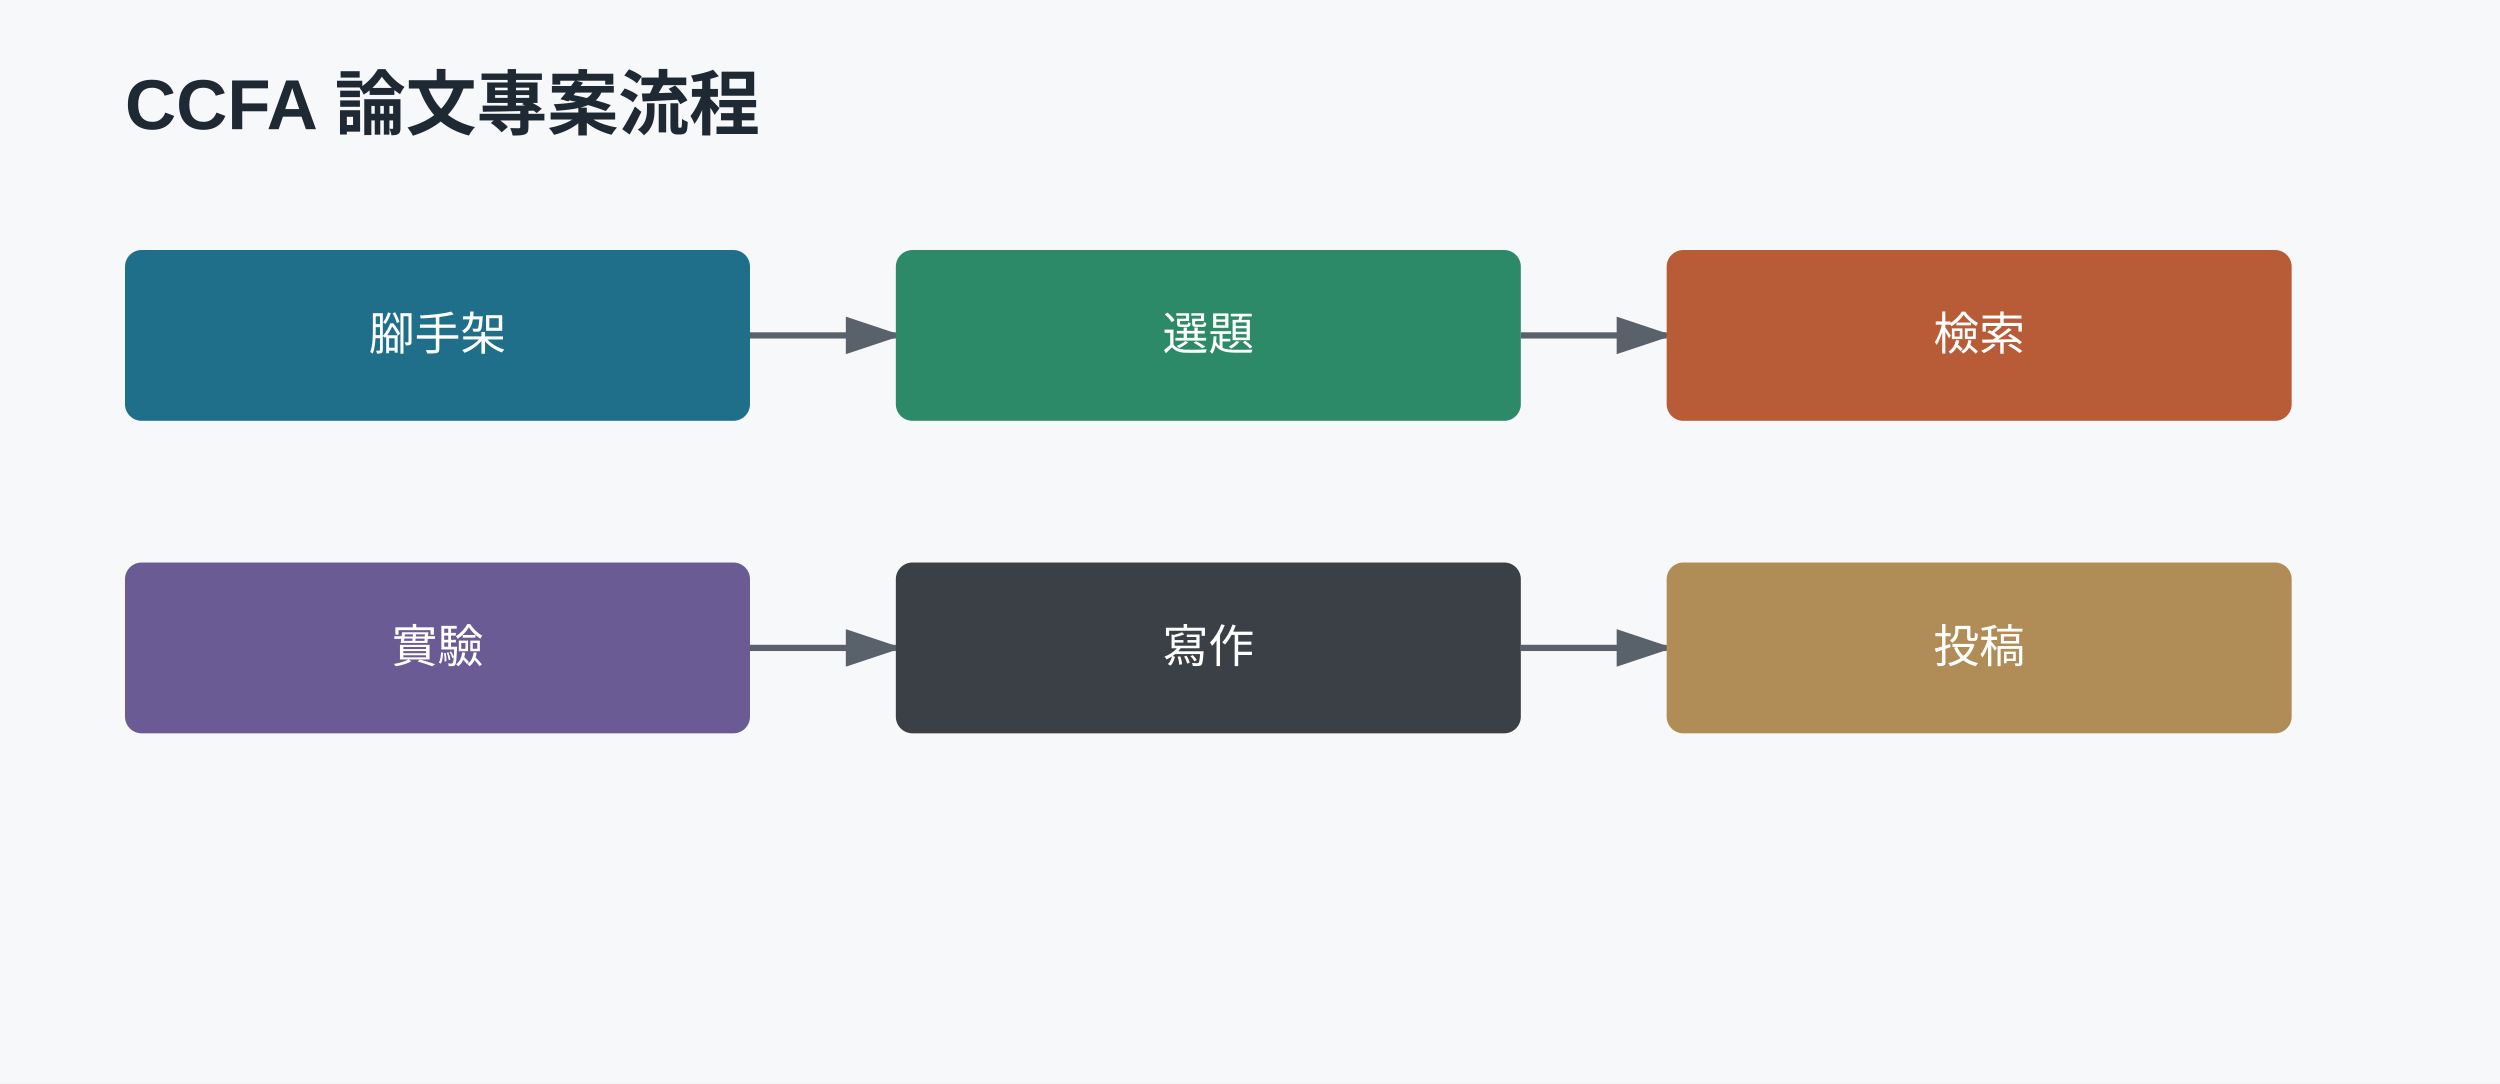
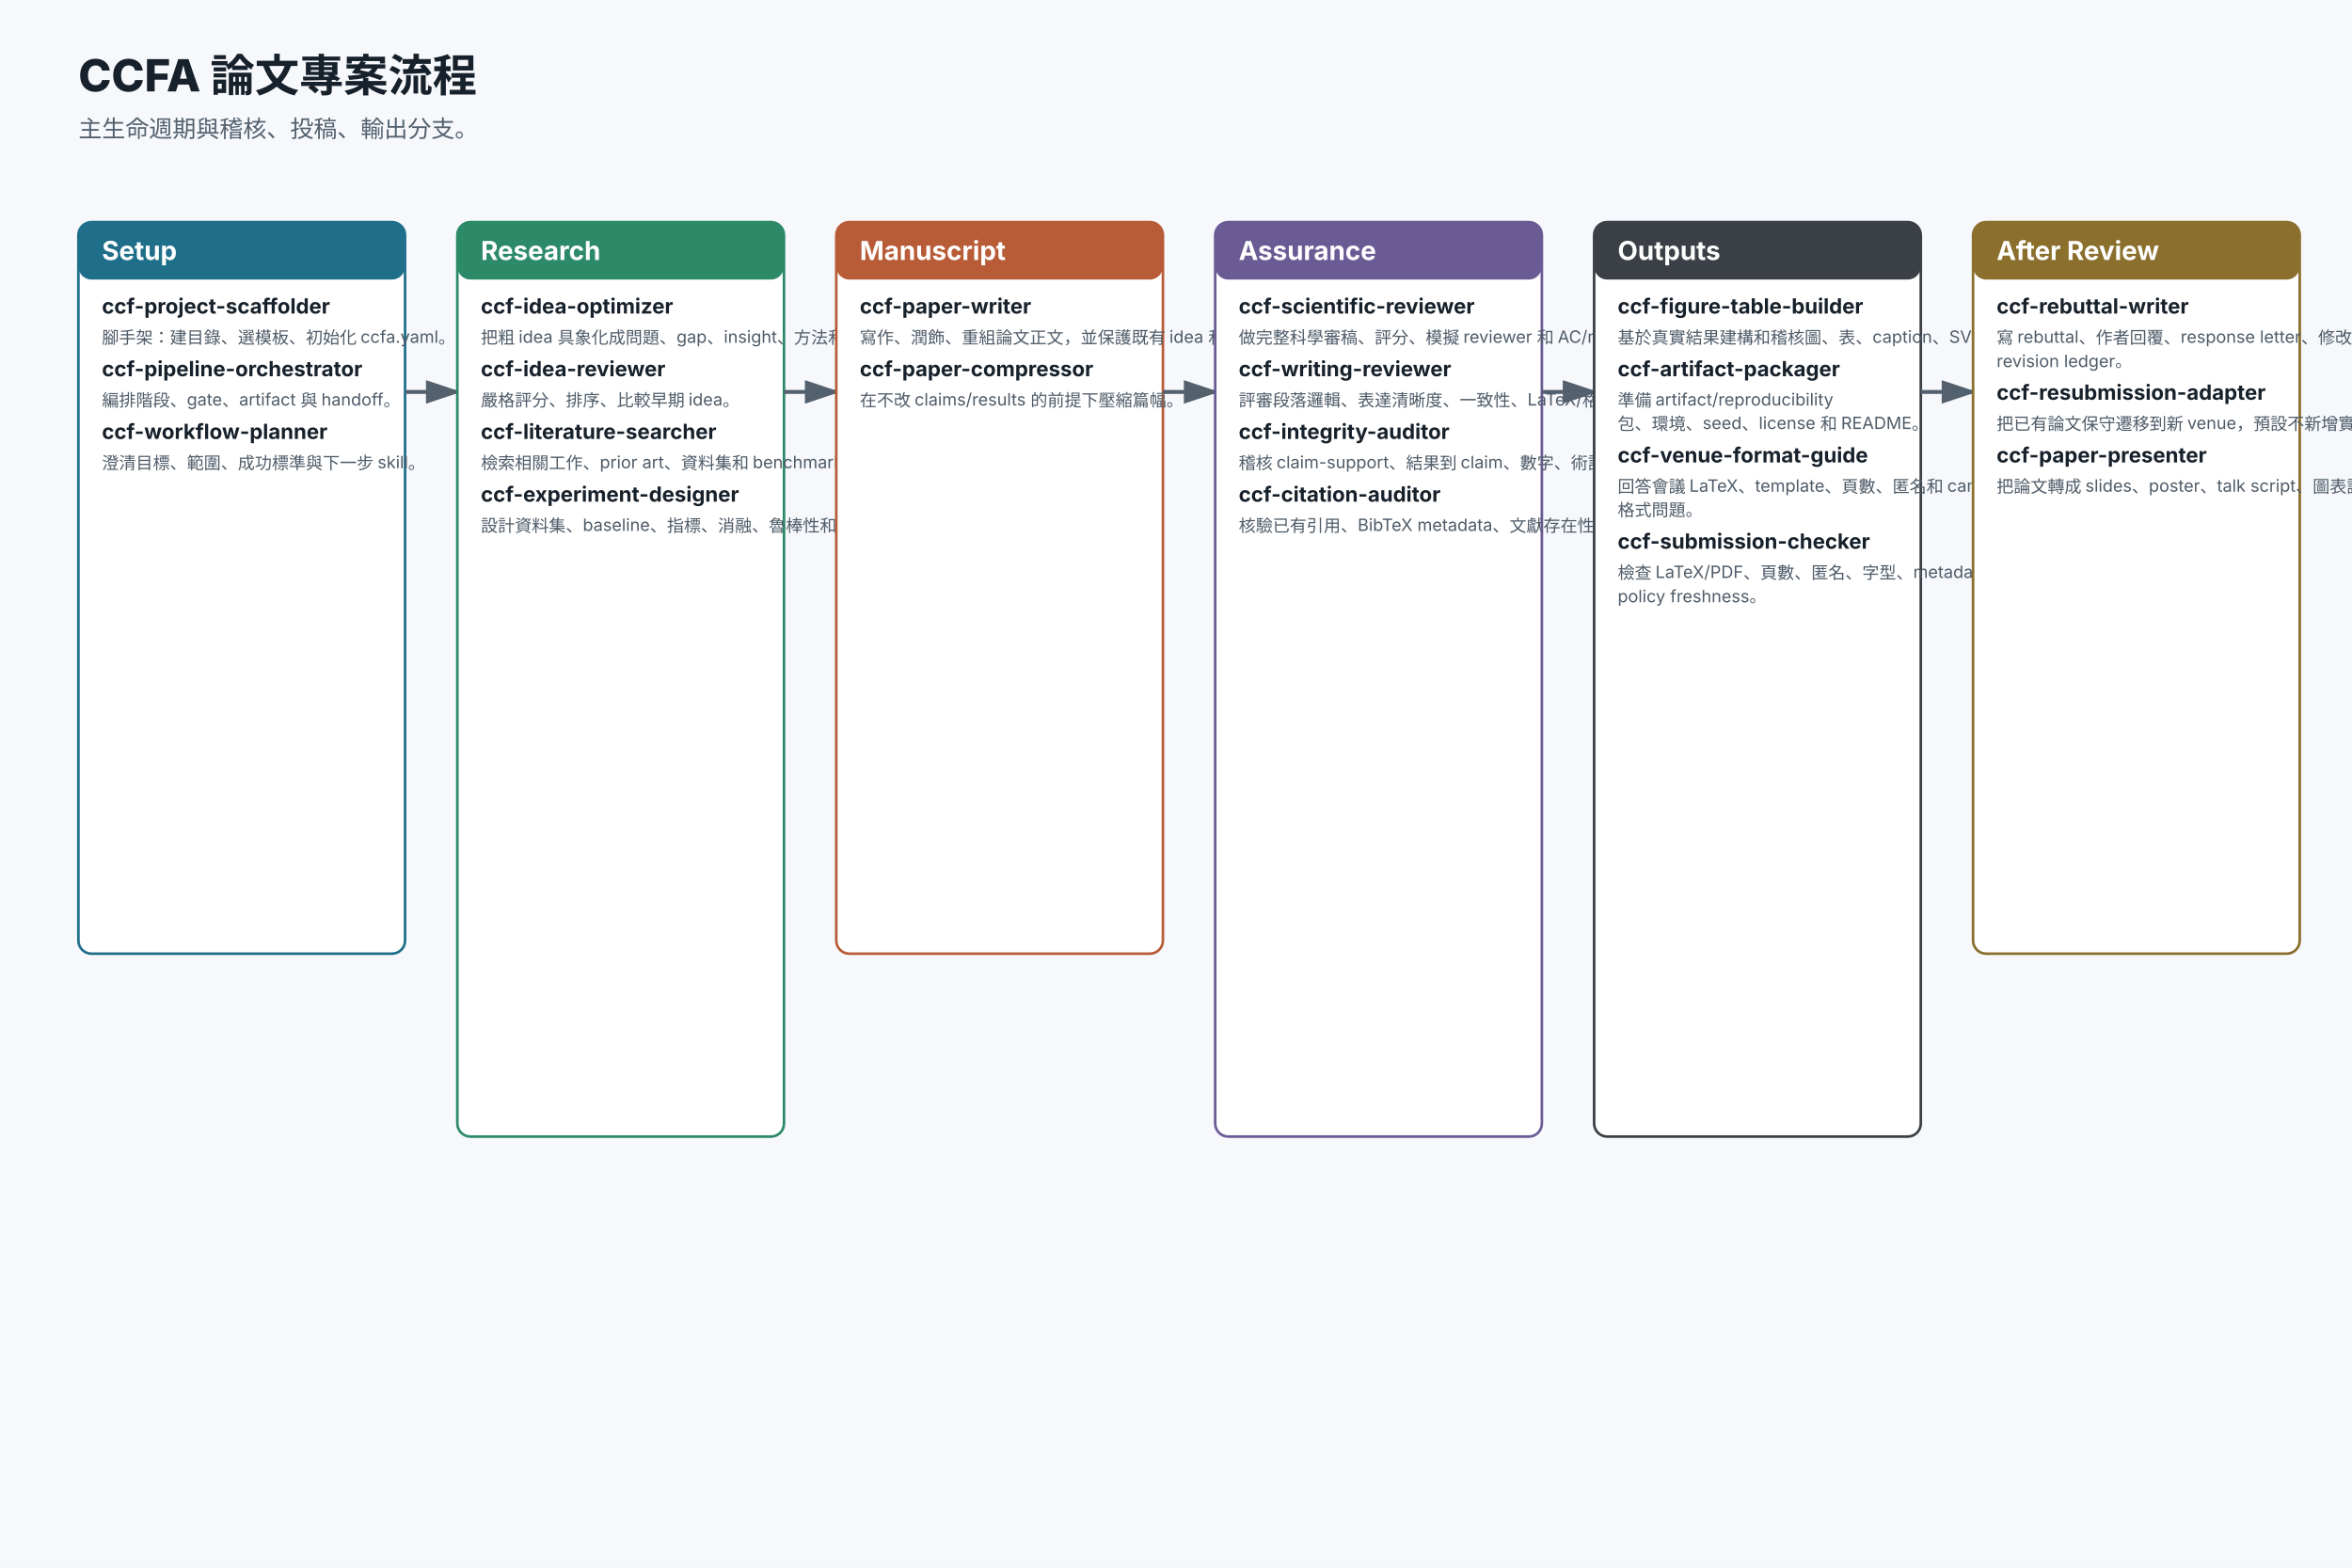
- <svg xmlns="http://www.w3.org/2000/svg" width="1200" height="520" viewBox="0 0 1200 520">
+ <svg xmlns="http://www.w3.org/2000/svg" width="1800" height="1200" viewBox="0 0 1800 1200">
+   <rect width="1800" height="1200" fill="#f6f8fb" />
+   <text x="60" y="70" font-family="Inter, Arial, sans-serif" font-size="34" font-weight="800" fill="#17212b" text-anchor="start">CCFA 論文專案流程</text>
+   <text x="60" y="105" font-family="Inter, Arial, sans-serif" font-size="18" font-weight="400" fill="#52606d" text-anchor="start">主生命週期與稽核、投稿、輸出分支。</text>
  <defs>
    <marker id="arrow" markerWidth="10" markerHeight="10" refX="8" refY="3" orient="auto">
-       <path d="M0,0 L0,6 L9,3 z" fill="#59616b" />
+       <path d="M0,0 L0,6 L9,3 z" fill="#53606d" />
    </marker>
  </defs>
-   <rect width="1200" height="520" fill="#f7f8fa" />
-   <text x="60" y="62" font-family="Arial, sans-serif" font-size="34" font-weight="700" fill="#1f2933">CCFA 論文專案流程</text>
-   <rect x="60" y="120" width="300" height="82" rx="8" fill="#1F6F8B" />
-   <text x="210" y="168" text-anchor="middle" font-family="Arial, sans-serif" font-size="22" fill="#ffffff">腳手架</text>
-   <line x1="360" y1="161" x2="430" y2="161" stroke="#59616b" stroke-width="3" marker-end="url(#arrow)" />
-   <rect x="430" y="120" width="300" height="82" rx="8" fill="#2D8A68" />
-   <text x="580" y="168" text-anchor="middle" font-family="Arial, sans-serif" font-size="22" fill="#ffffff">選題</text>
-   <line x1="730" y1="161" x2="800" y2="161" stroke="#59616b" stroke-width="3" marker-end="url(#arrow)" />
-   <rect x="800" y="120" width="300" height="82" rx="8" fill="#B85C38" />
-   <text x="950" y="168" text-anchor="middle" font-family="Arial, sans-serif" font-size="22" fill="#ffffff">檢索</text>
-   <rect x="60" y="270" width="300" height="82" rx="8" fill="#6B5B95" />
-   <text x="210" y="318" text-anchor="middle" font-family="Arial, sans-serif" font-size="22" fill="#ffffff">實驗</text>
-   <line x1="360" y1="311" x2="430" y2="311" stroke="#59616b" stroke-width="3" marker-end="url(#arrow)" />
-   <rect x="430" y="270" width="300" height="82" rx="8" fill="#3B3F46" />
-   <text x="580" y="318" text-anchor="middle" font-family="Arial, sans-serif" font-size="22" fill="#ffffff">寫作</text>
-   <line x1="730" y1="311" x2="800" y2="311" stroke="#59616b" stroke-width="3" marker-end="url(#arrow)" />
-   <rect x="800" y="270" width="300" height="82" rx="8" fill="#B08D57" />
-   <text x="950" y="318" text-anchor="middle" font-family="Arial, sans-serif" font-size="22" fill="#ffffff">投稿</text>
+   <rect x="60" y="170" width="250" height="560" rx="10" fill="#ffffff" stroke="#1F6F8B" stroke-width="2" />
+   <rect x="60" y="170" width="250" height="44" rx="10" fill="#1F6F8B" />
+   <text x="78" y="199" font-family="Inter, Arial, sans-serif" font-size="20" font-weight="700" fill="#ffffff" text-anchor="start">Setup</text>
+   <text x="78" y="240" font-family="Inter, Arial, sans-serif" font-size="16" font-weight="700" fill="#17212b" text-anchor="start">ccf-project-scaffolder</text>
+   <text x="78" y="263" font-family="Inter, Arial, sans-serif" font-size="13" font-weight="400" fill="#4e5b68" text-anchor="start">腳手架：建目錄、選模板、初始化 ccfa.yaml。</text>
+   <text x="78" y="288" font-family="Inter, Arial, sans-serif" font-size="16" font-weight="700" fill="#17212b" text-anchor="start">ccf-pipeline-orchestrator</text>
+   <text x="78" y="311" font-family="Inter, Arial, sans-serif" font-size="13" font-weight="400" fill="#4e5b68" text-anchor="start">編排階段、gate、artifact 與 handoff。</text>
+   <text x="78" y="336" font-family="Inter, Arial, sans-serif" font-size="16" font-weight="700" fill="#17212b" text-anchor="start">ccf-workflow-planner</text>
+   <text x="78" y="359" font-family="Inter, Arial, sans-serif" font-size="13" font-weight="400" fill="#4e5b68" text-anchor="start">澄清目標、範圍、成功標準與下一步 skill。</text>
+   <line x1="310" y1="300" x2="350" y2="300" stroke="#53606d" stroke-width="3" marker-end="url(#arrow)" />
+   <rect x="350" y="170" width="250" height="700" rx="10" fill="#ffffff" stroke="#2D8A68" stroke-width="2" />
+   <rect x="350" y="170" width="250" height="44" rx="10" fill="#2D8A68" />
+   <text x="368" y="199" font-family="Inter, Arial, sans-serif" font-size="20" font-weight="700" fill="#ffffff" text-anchor="start">Research</text>
+   <text x="368" y="240" font-family="Inter, Arial, sans-serif" font-size="16" font-weight="700" fill="#17212b" text-anchor="start">ccf-idea-optimizer</text>
+   <text x="368" y="263" font-family="Inter, Arial, sans-serif" font-size="13" font-weight="400" fill="#4e5b68" text-anchor="start">把粗 idea 具象化成問題、gap、insight、方法和證據計畫。</text>
+   <text x="368" y="288" font-family="Inter, Arial, sans-serif" font-size="16" font-weight="700" fill="#17212b" text-anchor="start">ccf-idea-reviewer</text>
+   <text x="368" y="311" font-family="Inter, Arial, sans-serif" font-size="13" font-weight="400" fill="#4e5b68" text-anchor="start">嚴格評分、排序、比較早期 idea。</text>
+   <text x="368" y="336" font-family="Inter, Arial, sans-serif" font-size="16" font-weight="700" fill="#17212b" text-anchor="start">ccf-literature-searcher</text>
+   <text x="368" y="359" font-family="Inter, Arial, sans-serif" font-size="13" font-weight="400" fill="#4e5b68" text-anchor="start">檢索相關工作、prior art、資料集和 benchmark。</text>
+   <text x="368" y="384" font-family="Inter, Arial, sans-serif" font-size="16" font-weight="700" fill="#17212b" text-anchor="start">ccf-experiment-designer</text>
+   <text x="368" y="407" font-family="Inter, Arial, sans-serif" font-size="13" font-weight="400" fill="#4e5b68" text-anchor="start">設計資料集、baseline、指標、消融、魯棒性和結果表模板。</text>
+   <line x1="600" y1="300" x2="640" y2="300" stroke="#53606d" stroke-width="3" marker-end="url(#arrow)" />
+   <rect x="640" y="170" width="250" height="560" rx="10" fill="#ffffff" stroke="#B85C38" stroke-width="2" />
+   <rect x="640" y="170" width="250" height="44" rx="10" fill="#B85C38" />
+   <text x="658" y="199" font-family="Inter, Arial, sans-serif" font-size="20" font-weight="700" fill="#ffffff" text-anchor="start">Manuscript</text>
+   <text x="658" y="240" font-family="Inter, Arial, sans-serif" font-size="16" font-weight="700" fill="#17212b" text-anchor="start">ccf-paper-writer</text>
+   <text x="658" y="263" font-family="Inter, Arial, sans-serif" font-size="13" font-weight="400" fill="#4e5b68" text-anchor="start">寫作、潤飾、重組論文正文，並保護既有 idea 和證據邊界。</text>
+   <text x="658" y="288" font-family="Inter, Arial, sans-serif" font-size="16" font-weight="700" fill="#17212b" text-anchor="start">ccf-paper-compressor</text>
+   <text x="658" y="311" font-family="Inter, Arial, sans-serif" font-size="13" font-weight="400" fill="#4e5b68" text-anchor="start">在不改 claims/results 的前提下壓縮篇幅。</text>
+   <line x1="890" y1="300" x2="930" y2="300" stroke="#53606d" stroke-width="3" marker-end="url(#arrow)" />
+   <rect x="930" y="170" width="250" height="700" rx="10" fill="#ffffff" stroke="#6B5B95" stroke-width="2" />
+   <rect x="930" y="170" width="250" height="44" rx="10" fill="#6B5B95" />
+   <text x="948" y="199" font-family="Inter, Arial, sans-serif" font-size="20" font-weight="700" fill="#ffffff" text-anchor="start">Assurance</text>
+   <text x="948" y="240" font-family="Inter, Arial, sans-serif" font-size="16" font-weight="700" fill="#17212b" text-anchor="start">ccf-scientific-reviewer</text>
+   <text x="948" y="263" font-family="Inter, Arial, sans-serif" font-size="13" font-weight="400" fill="#4e5b68" text-anchor="start">做完整科學審稿、評分、模擬 reviewer 和 AC/meta-review。</text>
+   <text x="948" y="288" font-family="Inter, Arial, sans-serif" font-size="16" font-weight="700" fill="#17212b" text-anchor="start">ccf-writing-reviewer</text>
+   <text x="948" y="311" font-family="Inter, Arial, sans-serif" font-size="13" font-weight="400" fill="#4e5b68" text-anchor="start">評審段落邏輯、表達清晰度、一致性、LaTeX/格式和展示風險。</text>
+   <text x="948" y="336" font-family="Inter, Arial, sans-serif" font-size="16" font-weight="700" fill="#17212b" text-anchor="start">ccf-integrity-auditor</text>
+   <text x="948" y="359" font-family="Inter, Arial, sans-serif" font-size="13" font-weight="400" fill="#4e5b68" text-anchor="start">稽核 claim-support、結果到 claim、數字、術語和圖表一致性。</text>
+   <text x="948" y="384" font-family="Inter, Arial, sans-serif" font-size="16" font-weight="700" fill="#17212b" text-anchor="start">ccf-citation-auditor</text>
+   <text x="948" y="407" font-family="Inter, Arial, sans-serif" font-size="13" font-weight="400" fill="#4e5b68" text-anchor="start">核驗已有引用、BibTeX metadata、文獻存在性和引用上下文支撐。</text>
+   <line x1="1180" y1="300" x2="1220" y2="300" stroke="#53606d" stroke-width="3" marker-end="url(#arrow)" />
+   <rect x="1220" y="170" width="250" height="700" rx="10" fill="#ffffff" stroke="#3B3F46" stroke-width="2" />
+   <rect x="1220" y="170" width="250" height="44" rx="10" fill="#3B3F46" />
+   <text x="1238" y="199" font-family="Inter, Arial, sans-serif" font-size="20" font-weight="700" fill="#ffffff" text-anchor="start">Outputs</text>
+   <text x="1238" y="240" font-family="Inter, Arial, sans-serif" font-size="16" font-weight="700" fill="#17212b" text-anchor="start">ccf-figure-table-builder</text>
+   <text x="1238" y="263" font-family="Inter, Arial, sans-serif" font-size="13" font-weight="400" fill="#4e5b68" text-anchor="start">基於真實結果建構和稽核圖、表、caption、SVG/PDF。</text>
+   <text x="1238" y="288" font-family="Inter, Arial, sans-serif" font-size="16" font-weight="700" fill="#17212b" text-anchor="start">ccf-artifact-packager</text>
+   <text x="1238" y="311" font-family="Inter, Arial, sans-serif" font-size="13" font-weight="400" fill="#4e5b68" text-anchor="start">準備 artifact/reproducibility</text>
+   <text x="1238" y="329" font-family="Inter, Arial, sans-serif" font-size="13" font-weight="400" fill="#4e5b68" text-anchor="start">包、環境、seed、license 和 README。</text>
+   <text x="1238" y="354" font-family="Inter, Arial, sans-serif" font-size="16" font-weight="700" fill="#17212b" text-anchor="start">ccf-venue-format-guide</text>
+   <text x="1238" y="377" font-family="Inter, Arial, sans-serif" font-size="13" font-weight="400" fill="#4e5b68" text-anchor="start">回答會議 LaTeX、template、頁數、匿名和 camera-ready</text>
+   <text x="1238" y="395" font-family="Inter, Arial, sans-serif" font-size="13" font-weight="400" fill="#4e5b68" text-anchor="start">格式問題。</text>
+   <text x="1238" y="420" font-family="Inter, Arial, sans-serif" font-size="16" font-weight="700" fill="#17212b" text-anchor="start">ccf-submission-checker</text>
+   <text x="1238" y="443" font-family="Inter, Arial, sans-serif" font-size="13" font-weight="400" fill="#4e5b68" text-anchor="start">檢查 LaTeX/PDF、頁數、匿名、字型、metadata、template 和</text>
+   <text x="1238" y="461" font-family="Inter, Arial, sans-serif" font-size="13" font-weight="400" fill="#4e5b68" text-anchor="start">policy freshness。</text>
+   <line x1="1470" y1="300" x2="1510" y2="300" stroke="#53606d" stroke-width="3" marker-end="url(#arrow)" />
+   <rect x="1510" y="170" width="250" height="560" rx="10" fill="#ffffff" stroke="#8A6F2D" stroke-width="2" />
+   <rect x="1510" y="170" width="250" height="44" rx="10" fill="#8A6F2D" />
+   <text x="1528" y="199" font-family="Inter, Arial, sans-serif" font-size="20" font-weight="700" fill="#ffffff" text-anchor="start">After Review</text>
+   <text x="1528" y="240" font-family="Inter, Arial, sans-serif" font-size="16" font-weight="700" fill="#17212b" text-anchor="start">ccf-rebuttal-writer</text>
+   <text x="1528" y="263" font-family="Inter, Arial, sans-serif" font-size="13" font-weight="400" fill="#4e5b68" text-anchor="start">寫 rebuttal、作者回覆、response letter、修改說明和</text>
+   <text x="1528" y="281" font-family="Inter, Arial, sans-serif" font-size="13" font-weight="400" fill="#4e5b68" text-anchor="start">revision ledger。</text>
+   <text x="1528" y="306" font-family="Inter, Arial, sans-serif" font-size="16" font-weight="700" fill="#17212b" text-anchor="start">ccf-resubmission-adapter</text>
+   <text x="1528" y="329" font-family="Inter, Arial, sans-serif" font-size="13" font-weight="400" fill="#4e5b68" text-anchor="start">把已有論文保守遷移到新 venue，預設不新增實驗、不改 bib。</text>
+   <text x="1528" y="354" font-family="Inter, Arial, sans-serif" font-size="16" font-weight="700" fill="#17212b" text-anchor="start">ccf-paper-presenter</text>
+   <text x="1528" y="377" font-family="Inter, Arial, sans-serif" font-size="13" font-weight="400" fill="#4e5b68" text-anchor="start">把論文轉成 slides、poster、talk script、圖表講解和 Q&amp;A。</text>
</svg>
